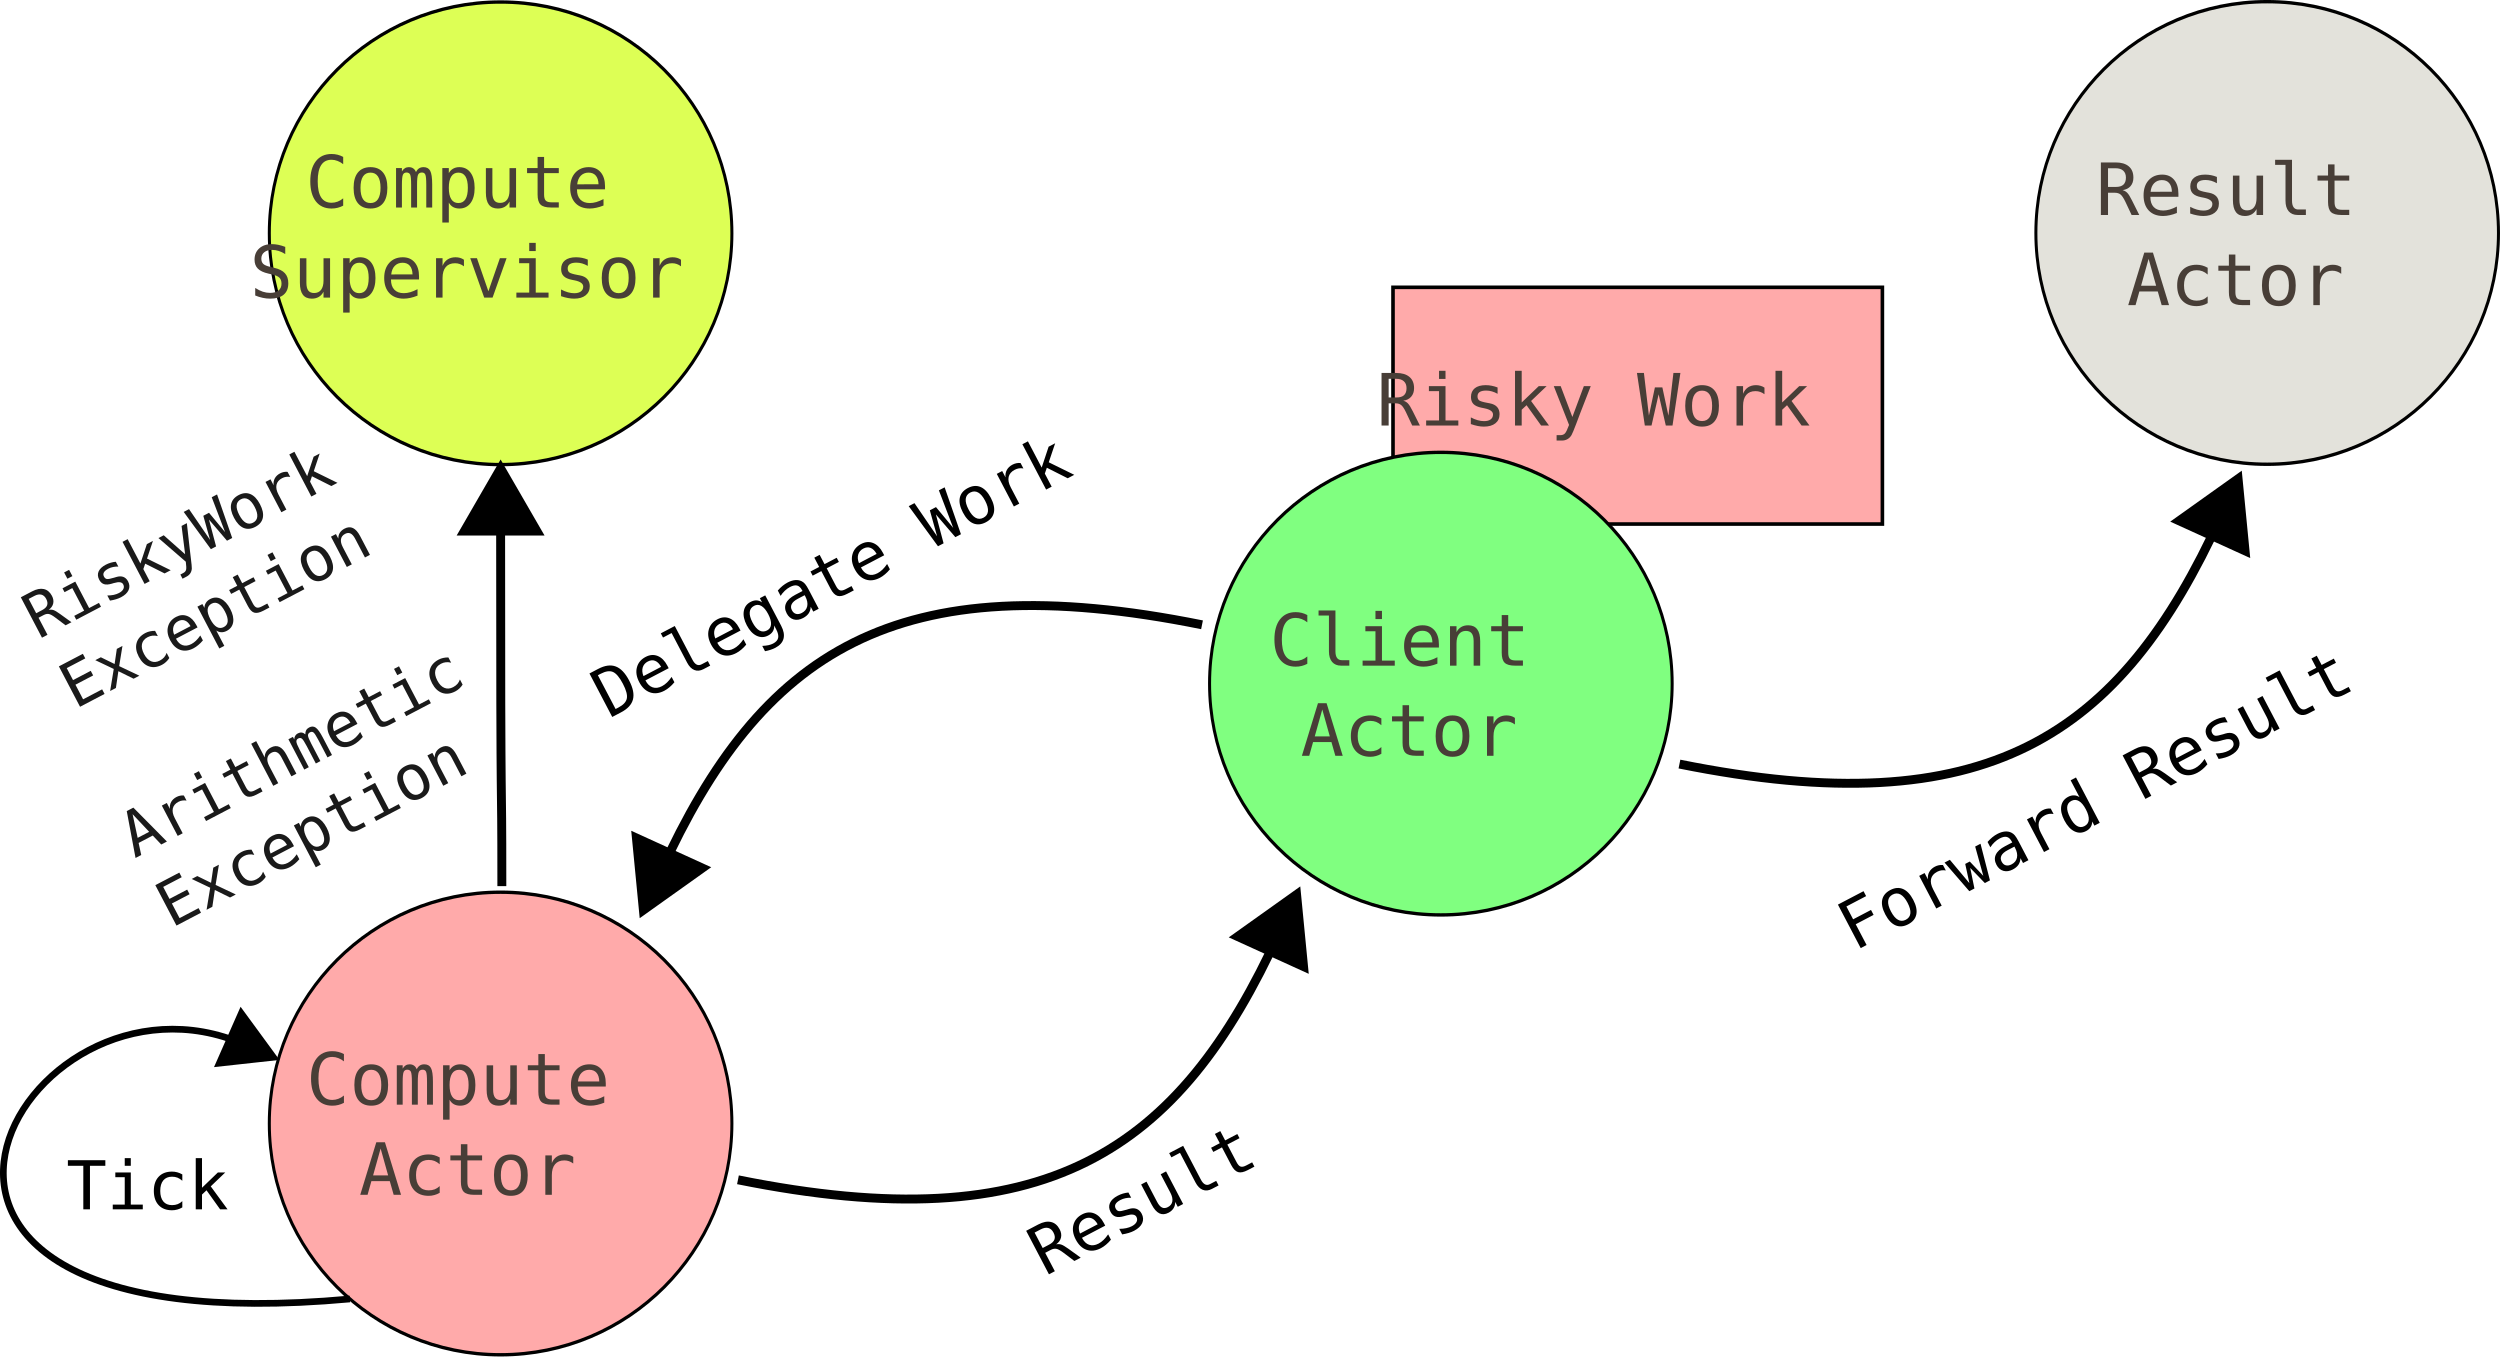
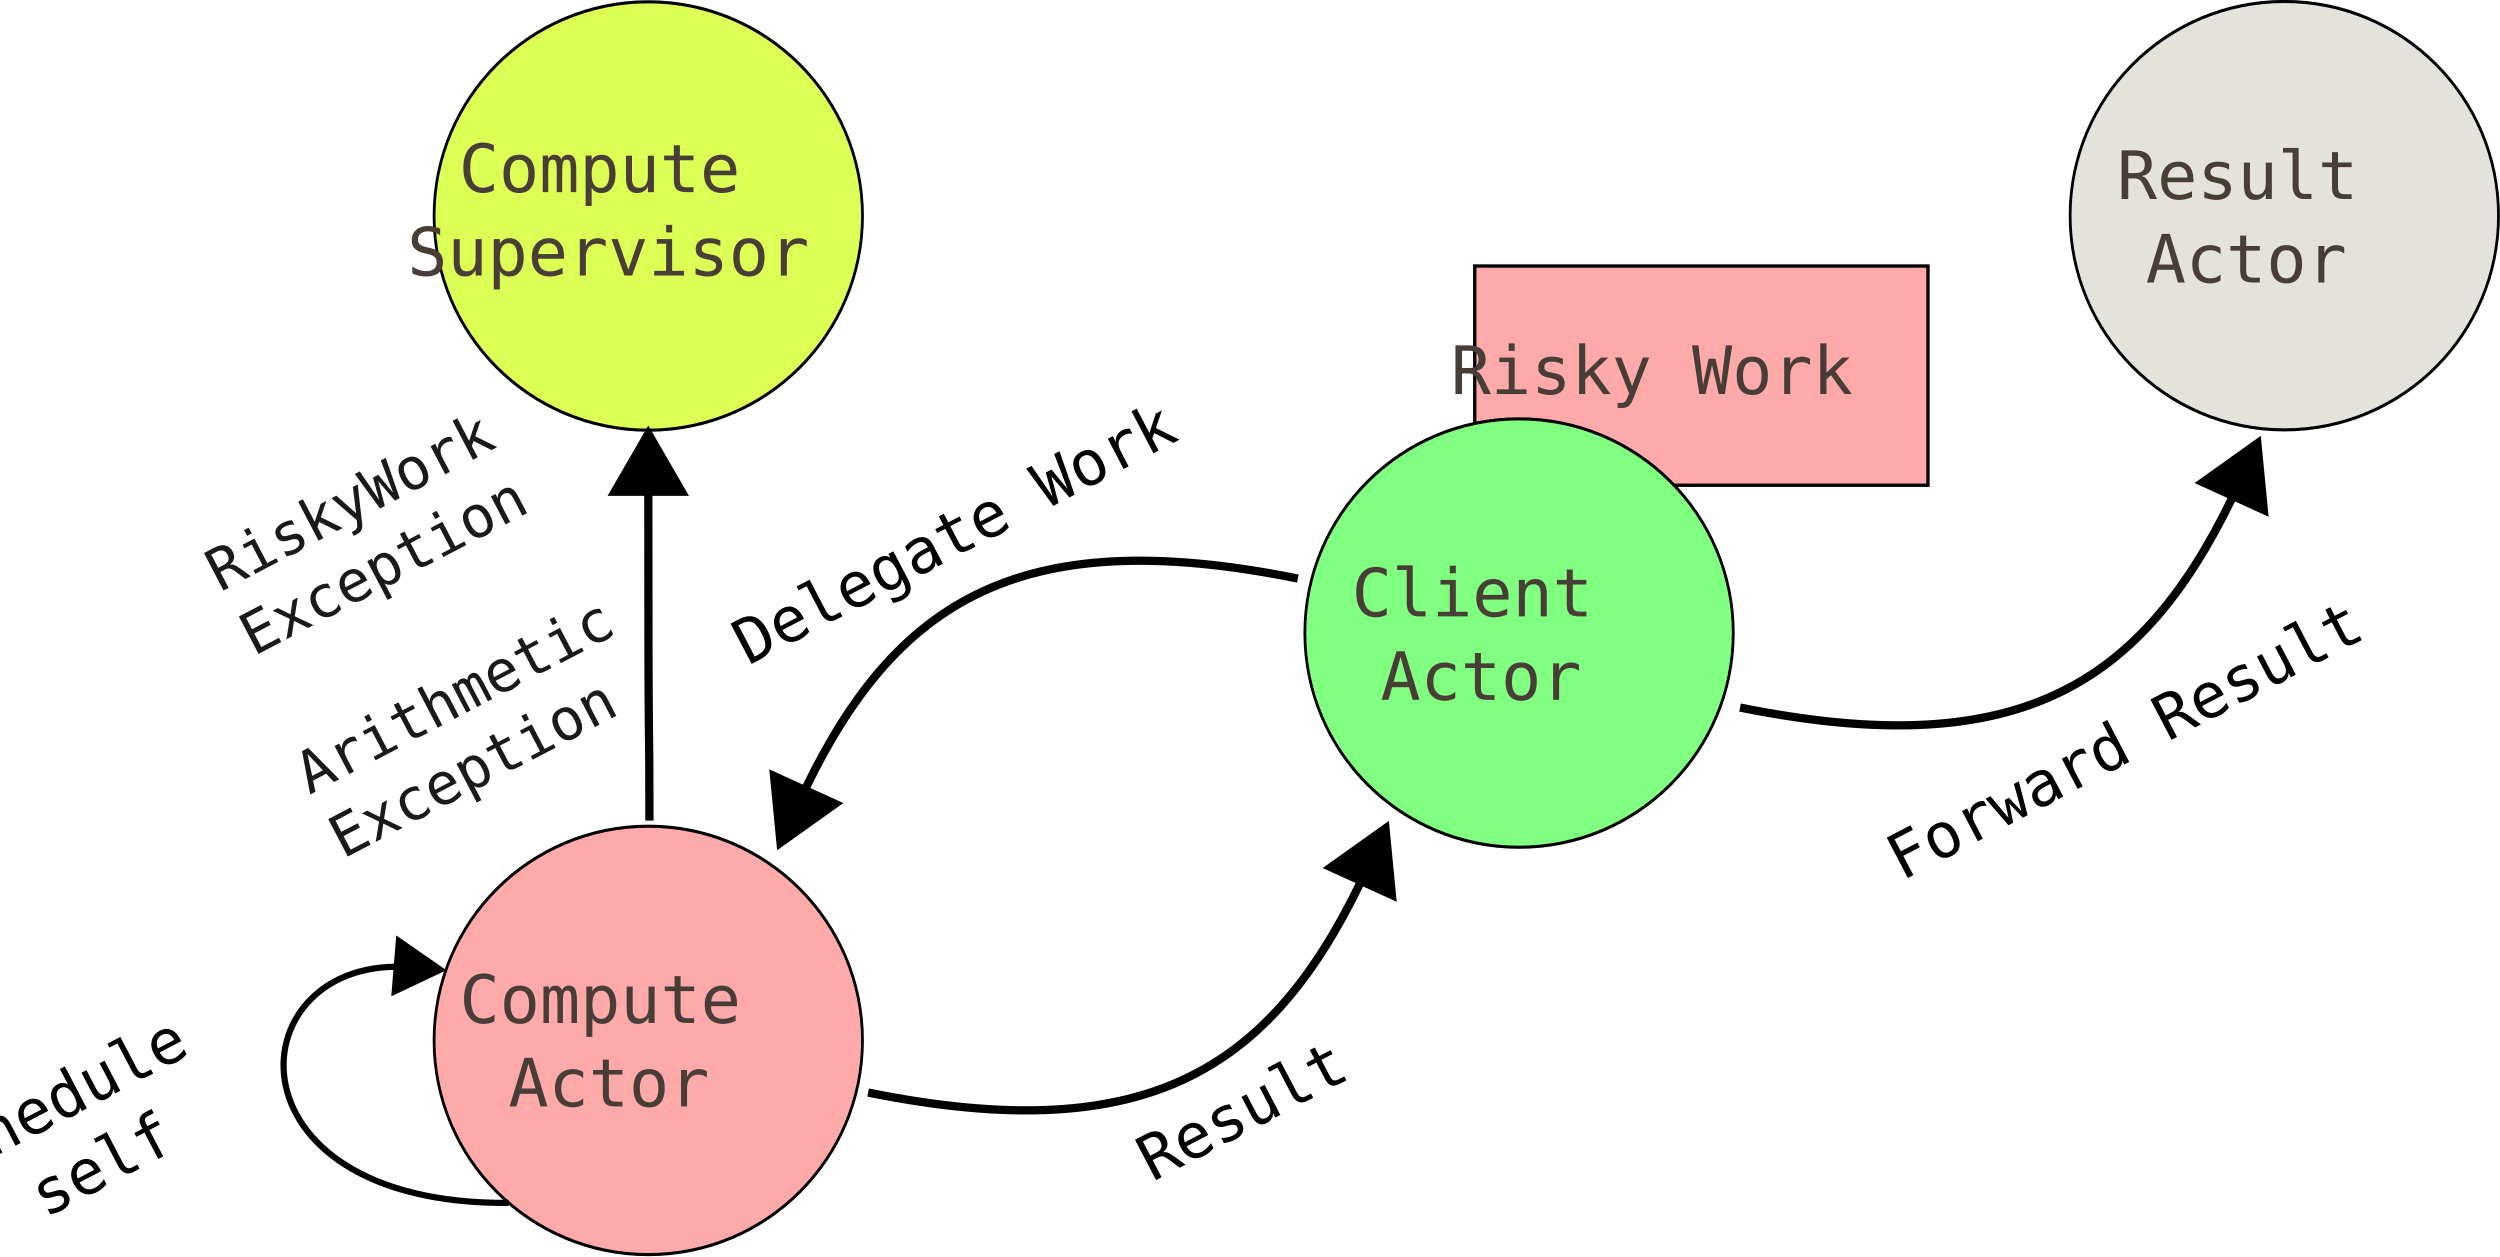
- <svg xmlns="http://www.w3.org/2000/svg" width="1039.301" height="563.896" id="svg8743" version="1.1">
-   <defs id="defs8745">
-     <marker orient="auto" refY="0" refX="0" id="TriangleInL-02-5" style="overflow:visible">
-       <path id="path6015-9-39" d="m 5.77,0 -8.65,5 0,-10 8.65,5 z" style="fill-rule:evenodd;stroke:#000000;stroke-width:1pt" transform="scale(-0.8,-0.8)" />
+ <svg xmlns="http://www.w3.org/2000/svg" width="1122.231" height="563.847" id="svg2" version="1.1">
+   <defs id="defs4">
+     <marker style="overflow:visible" id="TriangleInL-02-5-3" refX="0" refY="0" orient="auto">
+       <path transform="scale(-0.8,-0.8)" style="fill-rule:evenodd;stroke:#000000;stroke-width:1pt" d="m 5.77,0 -8.65,5 0,-10 8.65,5 z" id="path6015-9-39-0" />
    </marker>
-     <marker orient="auto" refY="0" refX="0" id="TriangleInL-02" style="overflow:visible">
-       <path id="path6015-9" d="m 5.77,0 -8.65,5 0,-10 8.65,5 z" style="fill-rule:evenodd;stroke:#000000;stroke-width:1pt" transform="scale(-0.8,-0.8)" />
+     <marker style="overflow:visible" id="TriangleInL-02-5-86" refX="0" refY="0" orient="auto">
+       <path transform="scale(-0.8,-0.8)" style="fill-rule:evenodd;stroke:#000000;stroke-width:1pt" d="m 5.77,0 -8.65,5 0,-10 8.65,5 z" id="path6015-9-39-5" />
    </marker>
-     <marker orient="auto" refY="0" refX="0" id="marker8714" style="overflow:visible">
-       <path id="path8716" d="m 5.77,0 -8.65,5 0,-10 8.65,5 z" style="fill-rule:evenodd;stroke:#000000;stroke-width:1pt" transform="scale(-0.8,-0.8)" />
+     <marker style="overflow:visible" id="TriangleInL-02-5-8" refX="0" refY="0" orient="auto">
+       <path transform="scale(-0.8,-0.8)" style="fill-rule:evenodd;stroke:#000000;stroke-width:1pt" d="m 5.77,0 -8.65,5 0,-10 8.65,5 z" id="path6015-9-39-6" />
    </marker>
-     <marker orient="auto" refY="0" refX="0" id="TriangleInL-02-5-2" style="overflow:visible">
-       <path id="path6015-9-39-3" d="m 5.77,0 -8.65,5 0,-10 8.65,5 z" style="fill-rule:evenodd;stroke:#000000;stroke-width:1pt" transform="scale(-0.8,-0.8)" />
+     <marker style="overflow:visible" id="TriangleInL-02-5-2" refX="0" refY="0" orient="auto">
+       <path transform="scale(-0.8,-0.8)" style="fill-rule:evenodd;stroke:#000000;stroke-width:1pt" d="m 5.77,0 -8.65,5 0,-10 8.65,5 z" id="path6015-9-39-3" />
    </marker>
-     <marker orient="auto" refY="0" refX="0" id="TriangleInL-02-5-8" style="overflow:visible">
-       <path id="path6015-9-39-6" d="m 5.77,0 -8.65,5 0,-10 8.65,5 z" style="fill-rule:evenodd;stroke:#000000;stroke-width:1pt" transform="scale(-0.8,-0.8)" />
+     <marker style="overflow:visible" id="marker8714" refX="0" refY="0" orient="auto">
+       <path transform="scale(-0.8,-0.8)" style="fill-rule:evenodd;stroke:#000000;stroke-width:1pt" d="m 5.77,0 -8.65,5 0,-10 8.65,5 z" id="path8716" />
    </marker>
-     <marker orient="auto" refY="0" refX="0" id="TriangleInL-02-5-86" style="overflow:visible">
-       <path id="path6015-9-39-5" d="m 5.77,0 -8.65,5 0,-10 8.65,5 z" style="fill-rule:evenodd;stroke:#000000;stroke-width:1pt" transform="scale(-0.8,-0.8)" />
+     <marker style="overflow:visible" id="TriangleInL-02" refX="0" refY="0" orient="auto">
+       <path transform="scale(-0.8,-0.8)" style="fill-rule:evenodd;stroke:#000000;stroke-width:1pt" d="m 5.77,0 -8.65,5 0,-10 8.65,5 z" id="path6015-9" />
    </marker>
-     <marker orient="auto" refY="0" refX="0" id="TriangleInL-02-5-3" style="overflow:visible">
-       <path id="path6015-9-39-0" d="m 5.77,0 -8.65,5 0,-10 8.65,5 z" style="fill-rule:evenodd;stroke:#000000;stroke-width:1pt" transform="scale(-0.8,-0.8)" />
+     <marker style="overflow:visible" id="TriangleInL-02-5" refX="0" refY="0" orient="auto">
+       <path transform="scale(-0.8,-0.8)" style="fill-rule:evenodd;stroke:#000000;stroke-width:1pt" d="m 5.77,0 -8.65,5 0,-10 8.65,5 z" id="path6015-9-39" />
    </marker>
  </defs>
-   <g id="layer1" transform="translate(492.0474,211.2568)">
-     <g id="g10198" transform="matrix(1.290913,0,0,1.290913,-159.2115,-102.5823)">
-       <g transform="matrix(1.451321,0,0,1.451321,-258.6106,-323.658)" id="g9861">
-         <rect style="fill:#ffaaaa;fill-opacity:1;stroke:#000000;stroke-width:0.802;stroke-miterlimit:4;stroke-opacity:1;stroke-dasharray:none" id="rect9166" width="108.591" height="52.528" x="309.634" y="228.757" />
-         <text xml:space="preserve" style="font-size:8px;font-style:normal;font-weight:normal;line-height:125%;letter-spacing:0px;word-spacing:0px;fill:#483e37;fill-opacity:1;stroke:none;font-family:Sans" x="363.488" y="259.435" id="text9060-4-3-1">
-           <tspan x="363.488" y="259.435" style="font-size:16px;font-style:normal;font-variant:normal;font-weight:normal;font-stretch:normal;text-align:center;text-anchor:middle;fill:#483e37;font-family:Monospace;-inkscape-font-specification:Monospace" id="tspan9140-1">Risky Work</tspan>
+   <g id="layer1" transform="translate(328.2784,-344.7242)">
+     <g transform="translate(246.6697,555.9494)" id="layer1-9">
+       <g transform="matrix(1.290913,0,0,1.290913,-159.2115,-102.5823)" id="g10198">
+         <g id="g9861" transform="matrix(1.451321,0,0,1.451321,-258.6106,-323.658)">
+           <rect y="228.757" x="309.634" height="52.528" width="108.591" id="rect9166" style="fill:#ffaaaa;fill-opacity:1;stroke:#000000;stroke-width:0.802;stroke-miterlimit:4;stroke-opacity:1;stroke-dasharray:none" />
+           <text id="text9060-4-3-1" y="259.435" x="363.488" style="font-size:8px;font-style:normal;font-weight:normal;line-height:125%;letter-spacing:0px;word-spacing:0px;fill:#483e37;fill-opacity:1;stroke:none;font-family:Sans" xml:space="preserve">
+             <tspan id="tspan9140-1" style="font-size:16px;font-style:normal;font-variant:normal;font-weight:normal;font-stretch:normal;text-align:center;text-anchor:middle;fill:#483e37;font-family:Monospace;-inkscape-font-specification:Monospace" y="259.435" x="363.488">Risky Work</tspan>
+           </text>
+         </g>
+         <path style="fill:#80ff80;fill-rule:evenodd;stroke:#000000;stroke-width:1;stroke-linecap:butt;stroke-linejoin:miter;stroke-miterlimit:4;stroke-opacity:1;stroke-dasharray:none" id="path7510-1-1" d="m 355.714,219.505 c 0,37.871 -34.218,68.571 -76.429,68.571 -42.21,0 -76.429,-30.7 -76.429,-68.571 0,-37.871 34.218,-68.571 76.429,-68.571 42.21,0 76.429,30.7 76.429,68.571 z" transform="matrix(0.9745716,0,0,1.086241,-66.00545,-102.4636)" />
+         <path style="color:#000000;fill:none;stroke:#000000;stroke-width:2.874;stroke-miterlimit:4;stroke-opacity:1;stroke-dasharray:none;marker:none;marker-start:url(#TriangleInL-02-5);visibility:visible;display:inline;overflow:visible;enable-background:accumulate" d="M -45.052,196.646 C -12.714,125.685 30.251,97.074 129.262,117.025" id="path5736-6-7-8-0-2-1-79-7-0-9" />
+         <path style="fill:#ddff55;fill-rule:evenodd;stroke:#000000;stroke-width:1;stroke-linecap:butt;stroke-linejoin:miter;stroke-miterlimit:4;stroke-opacity:1;stroke-dasharray:none" id="path7510-9-7" d="m 355.714,219.505 c 0,37.871 -34.218,68.571 -76.429,68.571 -42.21,0 -76.429,-30.7 -76.429,-68.571 0,-37.871 34.218,-68.571 76.429,-68.571 42.21,0 76.429,30.7 76.429,68.571 z" transform="matrix(0.9745716,0,0,1.086241,-368.8022,-247.4858)" />
+         <path style="fill:#ffaaaa;fill-rule:evenodd;stroke:#000000;stroke-width:1;stroke-linecap:butt;stroke-linejoin:miter;stroke-miterlimit:4;stroke-opacity:1;stroke-dasharray:none" id="path7510-3" d="m 355.714,219.505 c 0,37.871 -34.218,68.571 -76.429,68.571 -42.21,0 -76.429,-30.7 -76.429,-68.571 0,-37.871 34.218,-68.571 76.429,-68.571 42.21,0 76.429,30.7 76.429,68.571 z" transform="matrix(0.9745716,0,0,1.086241,-368.8022,39.18718)" />
+         <path style="color:#000000;fill:none;stroke:#000000;stroke-width:2.156;stroke-linecap:butt;stroke-linejoin:miter;stroke-miterlimit:4;stroke-opacity:1;stroke-dasharray:none;stroke-dashoffset:0;marker:none;marker-start:url(#TriangleInL-02);visibility:visible;display:inline;overflow:visible;enable-background:accumulate" d="m -179.034,252.213 c -60.795,-4.983 -67.804,82.68 33.885,81.915" id="path5736-6-7-8-0-2-1-74" />
+         <path style="fill:#e3e2db;fill-rule:evenodd;stroke:#000000;stroke-width:1;stroke-linecap:butt;stroke-linejoin:miter;stroke-miterlimit:4;stroke-opacity:1;stroke-dasharray:none" id="path7510-9" d="m 355.714,219.505 c 0,37.871 -34.218,68.571 -76.429,68.571 -42.21,0 -76.429,-30.7 -76.429,-68.571 0,-37.871 34.218,-68.571 76.429,-68.571 42.21,0 76.429,30.7 76.429,68.571 z" transform="matrix(0.9745716,0,0,1.086241,200.0993,-247.5957)" />
+         <text xml:space="preserve" style="font-size:11.611px;font-style:normal;font-weight:normal;line-height:125%;letter-spacing:0px;word-spacing:0px;fill:#483e37;fill-opacity:1;stroke:none;font-family:Sans" x="-96.726" y="271.562" id="text9060">
+           <tspan id="tspan9062" x="-96.726" y="271.562" style="font-size:23.221px;font-style:normal;font-variant:normal;font-weight:normal;font-stretch:normal;text-align:center;text-anchor:middle;fill:#483e37;font-family:Monospace;-inkscape-font-specification:Monospace">Compute</tspan>
+           <tspan x="-96.726" y="300.589" id="tspan9064" style="font-size:23.221px;font-style:normal;font-variant:normal;font-weight:normal;font-stretch:normal;text-align:center;text-anchor:middle;fill:#483e37;font-family:Monospace;-inkscape-font-specification:Monospace">Actor</tspan>
+         </text>
+         <text xml:space="preserve" style="font-size:11.611px;font-style:normal;font-weight:normal;line-height:125%;letter-spacing:0px;word-spacing:0px;fill:#483e37;fill-opacity:1;stroke:none;font-family:Sans" x="-96.97" y="-17.361" id="text9060-4">
+           <tspan id="tspan9062-6" x="-96.97" y="-17.361" style="font-size:23.221px;font-style:normal;font-variant:normal;font-weight:normal;font-stretch:normal;text-align:center;text-anchor:middle;fill:#483e37;font-family:Monospace;-inkscape-font-specification:Monospace">Compute</tspan>
+           <tspan x="-96.97" y="11.665" id="tspan9064-1" style="font-size:23.221px;font-style:normal;font-variant:normal;font-weight:normal;font-stretch:normal;text-align:center;text-anchor:middle;fill:#483e37;font-family:Monospace;-inkscape-font-specification:Monospace">Supervisor</tspan>
+         </text>
+         <text xml:space="preserve" style="font-size:11.611px;font-style:normal;font-weight:normal;line-height:125%;letter-spacing:0px;word-spacing:0px;fill:#483e37;fill-opacity:1;stroke:none;font-family:Sans" x="206.524" y="130.178" id="text9060-4-3">
+           <tspan x="206.524" y="130.178" id="tspan9064-1-1" style="font-size:23.221px;font-style:normal;font-variant:normal;font-weight:normal;font-stretch:normal;text-align:center;text-anchor:middle;fill:#483e37;font-family:Monospace;-inkscape-font-specification:Monospace">Client</tspan>
+           <tspan x="206.524" y="159.204" style="font-size:23.221px;font-style:normal;font-variant:normal;font-weight:normal;font-stretch:normal;text-align:center;text-anchor:middle;fill:#483e37;font-family:Monospace;-inkscape-font-specification:Monospace" id="tspan9140">Actor</tspan>
+         </text>
+         <text xml:space="preserve" style="font-size:11.611px;font-style:normal;font-weight:normal;line-height:125%;letter-spacing:0px;word-spacing:0px;fill:#483e37;fill-opacity:1;stroke:none;font-family:Sans" x="472.629" y="-14.954" id="text9060-4-3-6">
+           <tspan x="472.629" y="-14.954" id="tspan9064-1-1-8" style="font-size:23.221px;font-style:normal;font-variant:normal;font-weight:normal;font-stretch:normal;text-align:center;text-anchor:middle;fill:#483e37;font-family:Monospace;-inkscape-font-specification:Monospace">Result</tspan>
+           <tspan x="472.629" y="14.072" style="font-size:23.221px;font-style:normal;font-variant:normal;font-weight:normal;font-stretch:normal;text-align:center;text-anchor:middle;fill:#483e37;font-family:Monospace;-inkscape-font-specification:Monospace" id="tspan9140-7">Actor</tspan>
+         </text>
+         <path style="color:#000000;fill:none;stroke:#000000;stroke-width:2.874;stroke-miterlimit:4;stroke-opacity:1;stroke-dasharray:none;marker:none;marker-start:url(#TriangleInL-02-5);visibility:visible;display:inline;overflow:visible;enable-background:accumulate" d="m 154.133,216.131 c -32.338,70.962 -75.303,99.573 -174.314,79.621" id="path5736-6-7-8-0-2-1-79-7-0-9-6" />
+         <text xml:space="preserve" style="font-size:25.236px;font-style:normal;font-weight:normal;line-height:125%;letter-spacing:0px;word-spacing:0px;fill:#000000;fill-opacity:1;stroke:none;font-family:Sans" x="-123.28" y="101.782" id="text3371-1" transform="matrix(0.8857448,-0.4641725,0.4641725,0.8857448,0,0)">
+           <tspan style="font-size:21.69px;font-style:normal;font-variant:normal;font-weight:normal;font-stretch:normal;font-family:Monospace;-inkscape-font-specification:Monospace" id="tspan3373-4" x="-123.28" y="101.782">Delegate Work</tspan>
+         </text>
+         <text xml:space="preserve" style="font-size:25.236px;font-style:normal;font-weight:normal;line-height:125%;letter-spacing:0px;word-spacing:0px;fill:#000000;fill-opacity:1;stroke:none;font-family:Sans" x="-82.088" y="326.041" id="text3371-1-6" transform="matrix(0.8857448,-0.4641725,0.4641725,0.8857448,0,0)">
+           <tspan style="font-size:21.69px;font-style:normal;font-variant:normal;font-weight:normal;font-stretch:normal;font-family:Monospace;-inkscape-font-specification:Monospace" id="tspan3373-4-3" x="-82.088" y="326.041">Result</tspan>
+         </text>
+         <path style="color:#000000;fill:none;stroke:#000000;stroke-width:2.874;stroke-miterlimit:4;stroke-opacity:1;stroke-dasharray:none;marker:none;marker-start:url(#TriangleInL-02-5);visibility:visible;display:inline;overflow:visible;enable-background:accumulate" d="M 457.326,82.25 C 424.988,153.212 382.023,181.823 283.012,161.872" id="path5736-6-7-8-0-2-1-79-7-0-9-6-4" />
+         <text xml:space="preserve" style="font-size:25.236px;font-style:normal;font-weight:normal;line-height:125%;letter-spacing:0px;word-spacing:0px;fill:#000000;fill-opacity:1;stroke:none;font-family:Sans" x="197.267" y="354.332" id="text3371-1-6-2" transform="matrix(0.8857448,-0.4641725,0.4641725,0.8857448,0,0)">
+           <tspan style="font-size:21.69px;font-style:normal;font-variant:normal;font-weight:normal;font-stretch:normal;font-family:Monospace;-inkscape-font-specification:Monospace" id="tspan3373-4-3-8" x="197.267" y="354.332">Forward Result</tspan>
+         </text>
+         <path id="path5736-6-7-8-0-2-1-79-7-0-9-7" d="m -96.618,80.121 c 0,117.21 0.4,75.165 0.4,121.065" style="color:#000000;fill:#008000;stroke:#000000;stroke-width:2.874;stroke-miterlimit:4;stroke-opacity:1;stroke-dasharray:none;marker:none;marker-start:url(#TriangleInL-02-5);visibility:visible;display:inline;overflow:visible;enable-background:accumulate" />
+         <text xml:space="preserve" style="font-size:25.236px;font-style:normal;font-weight:normal;line-height:125%;letter-spacing:0px;word-spacing:0px;fill:#483e37;fill-opacity:1;stroke:none;font-family:Sans" x="-274.048" y="-6.074" id="text3371-1-9" transform="matrix(0.8857448,-0.4641725,0.4641725,0.8857448,0,0)">
+           <tspan id="tspan3373-4-6" x="-274.048" y="-6.074" style="font-size:20.141px;font-style:normal;font-variant:normal;font-weight:normal;font-stretch:normal;fill:#1a1a1a;fill-opacity:1;font-family:Monospace;-inkscape-font-specification:Monospace">RiskyWork</tspan>
+           <tspan x="-274.048" y="19.102" id="tspan10149" style="font-size:20.141px;font-style:normal;font-variant:normal;font-weight:normal;font-stretch:normal;fill:#1a1a1a;fill-opacity:1;font-family:Monospace;-inkscape-font-specification:Monospace">Exception</tspan>
+         </text>
+         <text xml:space="preserve" style="font-size:25.236px;font-style:normal;font-weight:normal;line-height:125%;letter-spacing:0px;word-spacing:0px;fill:#483e37;fill-opacity:1;stroke:none;font-family:Sans" x="-279.244" y="70.75" id="text3371-1-9-5" transform="matrix(0.8857448,-0.4641725,0.4641725,0.8857448,0,0)">
+           <tspan id="tspan3373-4-6-5" x="-279.244" y="70.75" style="font-size:20.141px;font-style:normal;font-variant:normal;font-weight:normal;font-stretch:normal;fill:#1a1a1a;fill-opacity:1;font-family:Monospace;-inkscape-font-specification:Monospace">Arithmetic</tspan>
+           <tspan x="-279.244" y="95.926" id="tspan10147" style="font-size:20.141px;font-style:normal;font-variant:normal;font-weight:normal;font-stretch:normal;fill:#1a1a1a;fill-opacity:1;font-family:Monospace;-inkscape-font-specification:Monospace">Exception</tspan>
+         </text>
+         <text xml:space="preserve" style="font-size:25.236px;font-style:normal;font-weight:normal;text-align:center;line-height:125%;letter-spacing:0px;word-spacing:0px;text-anchor:middle;fill:#000000;fill-opacity:1;stroke:none;font-family:Sans" x="-373.277" y="131.367" id="text3371-1-6-3" transform="matrix(0.8857448,-0.4641725,0.4641725,0.8857448,0,0)">
+           <tspan style="font-size:21.69px;font-style:normal;font-variant:normal;font-weight:normal;font-stretch:normal;text-align:center;text-anchor:middle;font-family:Monospace;-inkscape-font-specification:Monospace" id="tspan3373-4-3-9" x="-366.754" y="131.367">Schedule </tspan>
+           <tspan style="font-size:21.69px;font-style:normal;font-variant:normal;font-weight:normal;font-stretch:normal;text-align:center;text-anchor:middle;font-family:Monospace;-inkscape-font-specification:Monospace" x="-373.277" y="158.48" id="tspan3122">self</tspan>
        </text>
      </g>
-       <path transform="matrix(0.9745716,0,0,1.086241,-66.00545,-102.4636)" d="m 355.714,219.505 c 0,37.871 -34.218,68.571 -76.429,68.571 -42.21,0 -76.429,-30.7 -76.429,-68.571 0,-37.871 34.218,-68.571 76.429,-68.571 42.21,0 76.429,30.7 76.429,68.571 z" id="path7510-1-1" style="fill:#80ff80;fill-rule:evenodd;stroke:#000000;stroke-width:1;stroke-linecap:butt;stroke-linejoin:miter;stroke-miterlimit:4;stroke-opacity:1;stroke-dasharray:none" />
-       <path id="path5736-6-7-8-0-2-1-79-7-0-9" d="M -45.052,196.646 C -12.714,125.685 30.251,97.074 129.262,117.025" style="color:#000000;fill:none;stroke:#000000;stroke-width:2.874;stroke-miterlimit:4;stroke-opacity:1;stroke-dasharray:none;marker:none;marker-start:url(#TriangleInL-02-5);visibility:visible;display:inline;overflow:visible;enable-background:accumulate" />
-       <path transform="matrix(0.9745716,0,0,1.086241,-368.8022,-247.4858)" d="m 355.714,219.505 c 0,37.871 -34.218,68.571 -76.429,68.571 -42.21,0 -76.429,-30.7 -76.429,-68.571 0,-37.871 34.218,-68.571 76.429,-68.571 42.21,0 76.429,30.7 76.429,68.571 z" id="path7510-9-7" style="fill:#ddff55;fill-rule:evenodd;stroke:#000000;stroke-width:1;stroke-linecap:butt;stroke-linejoin:miter;stroke-miterlimit:4;stroke-opacity:1;stroke-dasharray:none" />
-       <path transform="matrix(0.9745716,0,0,1.086241,-368.8022,39.18718)" d="m 355.714,219.505 c 0,37.871 -34.218,68.571 -76.429,68.571 -42.21,0 -76.429,-30.7 -76.429,-68.571 0,-37.871 34.218,-68.571 76.429,-68.571 42.21,0 76.429,30.7 76.429,68.571 z" id="path7510-3" style="fill:#ffaaaa;fill-rule:evenodd;stroke:#000000;stroke-width:1;stroke-linecap:butt;stroke-linejoin:miter;stroke-miterlimit:4;stroke-opacity:1;stroke-dasharray:none" />
-       <path id="path5736-6-7-8-0-2-1-74" d="m -179.034,252.213 c -71.75,-31.588 -145.272,98.33 33.885,81.915" style="color:#000000;fill:none;stroke:#000000;stroke-width:2.156;stroke-linecap:butt;stroke-linejoin:miter;stroke-miterlimit:4;stroke-opacity:1;stroke-dasharray:none;stroke-dashoffset:0;marker:none;marker-start:url(#TriangleInL-02);visibility:visible;display:inline;overflow:visible;enable-background:accumulate" />
-       <text id="text3371" y="305.256" x="-236.469" style="font-size:25.236px;font-style:normal;font-weight:normal;line-height:125%;letter-spacing:0px;word-spacing:0px;fill:#000000;fill-opacity:1;stroke:none;font-family:Sans" xml:space="preserve">
-         <tspan y="305.256" x="-236.469" id="tspan3373" style="font-style:normal;font-variant:normal;font-weight:normal;font-stretch:normal;font-family:Monospace;-inkscape-font-specification:Monospace;font-size:21.69px">Tick</tspan>
-       </text>
-       <path transform="matrix(0.9745716,0,0,1.086241,200.0993,-247.5957)" d="m 355.714,219.505 c 0,37.871 -34.218,68.571 -76.429,68.571 -42.21,0 -76.429,-30.7 -76.429,-68.571 0,-37.871 34.218,-68.571 76.429,-68.571 42.21,0 76.429,30.7 76.429,68.571 z" id="path7510-9" style="fill:#e3e2db;fill-rule:evenodd;stroke:#000000;stroke-width:1;stroke-linecap:butt;stroke-linejoin:miter;stroke-miterlimit:4;stroke-opacity:1;stroke-dasharray:none" />
-       <text id="text9060" y="271.562" x="-96.726" style="font-size:11.611px;font-style:normal;font-weight:normal;line-height:125%;letter-spacing:0px;word-spacing:0px;fill:#483e37;fill-opacity:1;stroke:none;font-family:Sans" xml:space="preserve">
-         <tspan style="font-size:23.221px;font-style:normal;font-variant:normal;font-weight:normal;font-stretch:normal;text-align:center;text-anchor:middle;fill:#483e37;font-family:Monospace;-inkscape-font-specification:Monospace" y="271.562" x="-96.726" id="tspan9062">Compute</tspan>
-         <tspan style="font-size:23.221px;font-style:normal;font-variant:normal;font-weight:normal;font-stretch:normal;text-align:center;text-anchor:middle;fill:#483e37;font-family:Monospace;-inkscape-font-specification:Monospace" id="tspan9064" y="300.589" x="-96.726">Actor</tspan>
-       </text>
-       <text id="text9060-4" y="-17.361" x="-96.97" style="font-size:11.611px;font-style:normal;font-weight:normal;line-height:125%;letter-spacing:0px;word-spacing:0px;fill:#483e37;fill-opacity:1;stroke:none;font-family:Sans" xml:space="preserve">
-         <tspan style="font-size:23.221px;font-style:normal;font-variant:normal;font-weight:normal;font-stretch:normal;text-align:center;text-anchor:middle;fill:#483e37;font-family:Monospace;-inkscape-font-specification:Monospace" y="-17.361" x="-96.97" id="tspan9062-6">Compute</tspan>
-         <tspan style="font-size:23.221px;font-style:normal;font-variant:normal;font-weight:normal;font-stretch:normal;text-align:center;text-anchor:middle;fill:#483e37;font-family:Monospace;-inkscape-font-specification:Monospace" id="tspan9064-1" y="11.665" x="-96.97">Supervisor</tspan>
-       </text>
-       <text id="text9060-4-3" y="130.178" x="206.524" style="font-size:11.611px;font-style:normal;font-weight:normal;line-height:125%;letter-spacing:0px;word-spacing:0px;fill:#483e37;fill-opacity:1;stroke:none;font-family:Sans" xml:space="preserve">
-         <tspan style="font-size:23.221px;font-style:normal;font-variant:normal;font-weight:normal;font-stretch:normal;text-align:center;text-anchor:middle;fill:#483e37;font-family:Monospace;-inkscape-font-specification:Monospace" id="tspan9064-1-1" y="130.178" x="206.524">Client</tspan>
-         <tspan id="tspan9140" style="font-size:23.221px;font-style:normal;font-variant:normal;font-weight:normal;font-stretch:normal;text-align:center;text-anchor:middle;fill:#483e37;font-family:Monospace;-inkscape-font-specification:Monospace" y="159.204" x="206.524">Actor</tspan>
-       </text>
-       <text id="text9060-4-3-6" y="-14.954" x="472.629" style="font-size:11.611px;font-style:normal;font-weight:normal;line-height:125%;letter-spacing:0px;word-spacing:0px;fill:#483e37;fill-opacity:1;stroke:none;font-family:Sans" xml:space="preserve">
-         <tspan style="font-size:23.221px;font-style:normal;font-variant:normal;font-weight:normal;font-stretch:normal;text-align:center;text-anchor:middle;fill:#483e37;font-family:Monospace;-inkscape-font-specification:Monospace" id="tspan9064-1-1-8" y="-14.954" x="472.629">Result</tspan>
-         <tspan id="tspan9140-7" style="font-size:23.221px;font-style:normal;font-variant:normal;font-weight:normal;font-stretch:normal;text-align:center;text-anchor:middle;fill:#483e37;font-family:Monospace;-inkscape-font-specification:Monospace" y="14.072" x="472.629">Actor</tspan>
-       </text>
-       <path id="path5736-6-7-8-0-2-1-79-7-0-9-6" d="m 154.133,216.131 c -32.338,70.962 -75.303,99.573 -174.314,79.621" style="color:#000000;fill:none;stroke:#000000;stroke-width:2.874;stroke-miterlimit:4;stroke-opacity:1;stroke-dasharray:none;marker:none;marker-start:url(#TriangleInL-02-5);visibility:visible;display:inline;overflow:visible;enable-background:accumulate" />
-       <text transform="matrix(0.8857448,-0.4641725,0.4641725,0.8857448,0,0)" id="text3371-1" y="101.782" x="-123.28" style="font-size:25.236px;font-style:normal;font-weight:normal;line-height:125%;letter-spacing:0px;word-spacing:0px;fill:#000000;fill-opacity:1;stroke:none;font-family:Sans" xml:space="preserve">
-         <tspan y="101.782" x="-123.28" id="tspan3373-4" style="font-size:21.69px;font-style:normal;font-variant:normal;font-weight:normal;font-stretch:normal;font-family:Monospace;-inkscape-font-specification:Monospace">Delegate Work</tspan>
-       </text>
-       <text transform="matrix(0.8857448,-0.4641725,0.4641725,0.8857448,0,0)" id="text3371-1-6" y="326.041" x="-82.088" style="font-size:25.236px;font-style:normal;font-weight:normal;line-height:125%;letter-spacing:0px;word-spacing:0px;fill:#000000;fill-opacity:1;stroke:none;font-family:Sans" xml:space="preserve">
-         <tspan y="326.041" x="-82.088" id="tspan3373-4-3" style="font-style:normal;font-variant:normal;font-weight:normal;font-stretch:normal;font-family:Monospace;-inkscape-font-specification:Monospace;font-size:21.69px">Result</tspan>
-       </text>
-       <path id="path5736-6-7-8-0-2-1-79-7-0-9-6-4" d="M 457.326,82.25 C 424.988,153.212 382.023,181.823 283.012,161.872" style="color:#000000;fill:none;stroke:#000000;stroke-width:2.874;stroke-miterlimit:4;stroke-opacity:1;stroke-dasharray:none;marker:none;marker-start:url(#TriangleInL-02-5);visibility:visible;display:inline;overflow:visible;enable-background:accumulate" />
-       <text transform="matrix(0.8857448,-0.4641725,0.4641725,0.8857448,0,0)" id="text3371-1-6-2" y="354.332" x="197.267" style="font-size:25.236px;font-style:normal;font-weight:normal;line-height:125%;letter-spacing:0px;word-spacing:0px;fill:#000000;fill-opacity:1;stroke:none;font-family:Sans" xml:space="preserve">
-         <tspan y="354.332" x="197.267" id="tspan3373-4-3-8" style="font-style:normal;font-variant:normal;font-weight:normal;font-stretch:normal;font-family:Monospace;-inkscape-font-specification:Monospace;font-size:21.69px">Forward Result</tspan>
-       </text>
-       <path style="color:#000000;fill:#008000;stroke:#000000;stroke-width:2.874;stroke-miterlimit:4;stroke-opacity:1;stroke-dasharray:none;marker:none;marker-start:url(#TriangleInL-02-5);visibility:visible;display:inline;overflow:visible;enable-background:accumulate" d="m -96.618,80.121 c 0,117.21 0.4,75.165 0.4,121.065" id="path5736-6-7-8-0-2-1-79-7-0-9-7" />
-       <text transform="matrix(0.8857448,-0.4641725,0.4641725,0.8857448,0,0)" id="text3371-1-9" y="-6.074" x="-274.048" style="font-size:25.236px;font-style:normal;font-weight:normal;line-height:125%;letter-spacing:0px;word-spacing:0px;fill:#483e37;fill-opacity:1;stroke:none;font-family:Sans" xml:space="preserve">
-         <tspan style="font-size:20.141px;font-style:normal;font-variant:normal;font-weight:normal;font-stretch:normal;fill:#1a1a1a;fill-opacity:1;font-family:Monospace;-inkscape-font-specification:Monospace" y="-6.074" x="-274.048" id="tspan3373-4-6">RiskyWork</tspan>
-         <tspan style="font-size:20.141px;font-style:normal;font-variant:normal;font-weight:normal;font-stretch:normal;fill:#1a1a1a;fill-opacity:1;font-family:Monospace;-inkscape-font-specification:Monospace" id="tspan10149" y="19.324" x="-274.048">Exception</tspan>
-       </text>
-       <text transform="matrix(0.8857448,-0.4641725,0.4641725,0.8857448,0,0)" id="text3371-1-9-5" y="70.75" x="-279.244" style="font-size:25.236px;font-style:normal;font-weight:normal;line-height:125%;letter-spacing:0px;word-spacing:0px;fill:#483e37;fill-opacity:1;stroke:none;font-family:Sans" xml:space="preserve">
-         <tspan style="font-size:20.141px;font-style:normal;font-variant:normal;font-weight:normal;font-stretch:normal;fill:#1a1a1a;fill-opacity:1;font-family:Monospace;-inkscape-font-specification:Monospace" y="70.75" x="-279.244" id="tspan3373-4-6-5">Arithmetic</tspan>
-         <tspan style="font-size:20.141px;font-style:normal;font-variant:normal;font-weight:normal;font-stretch:normal;fill:#1a1a1a;fill-opacity:1;font-family:Monospace;-inkscape-font-specification:Monospace" id="tspan10147" y="96.148" x="-279.244">Exception</tspan>
-       </text>
    </g>
  </g>
</svg>
